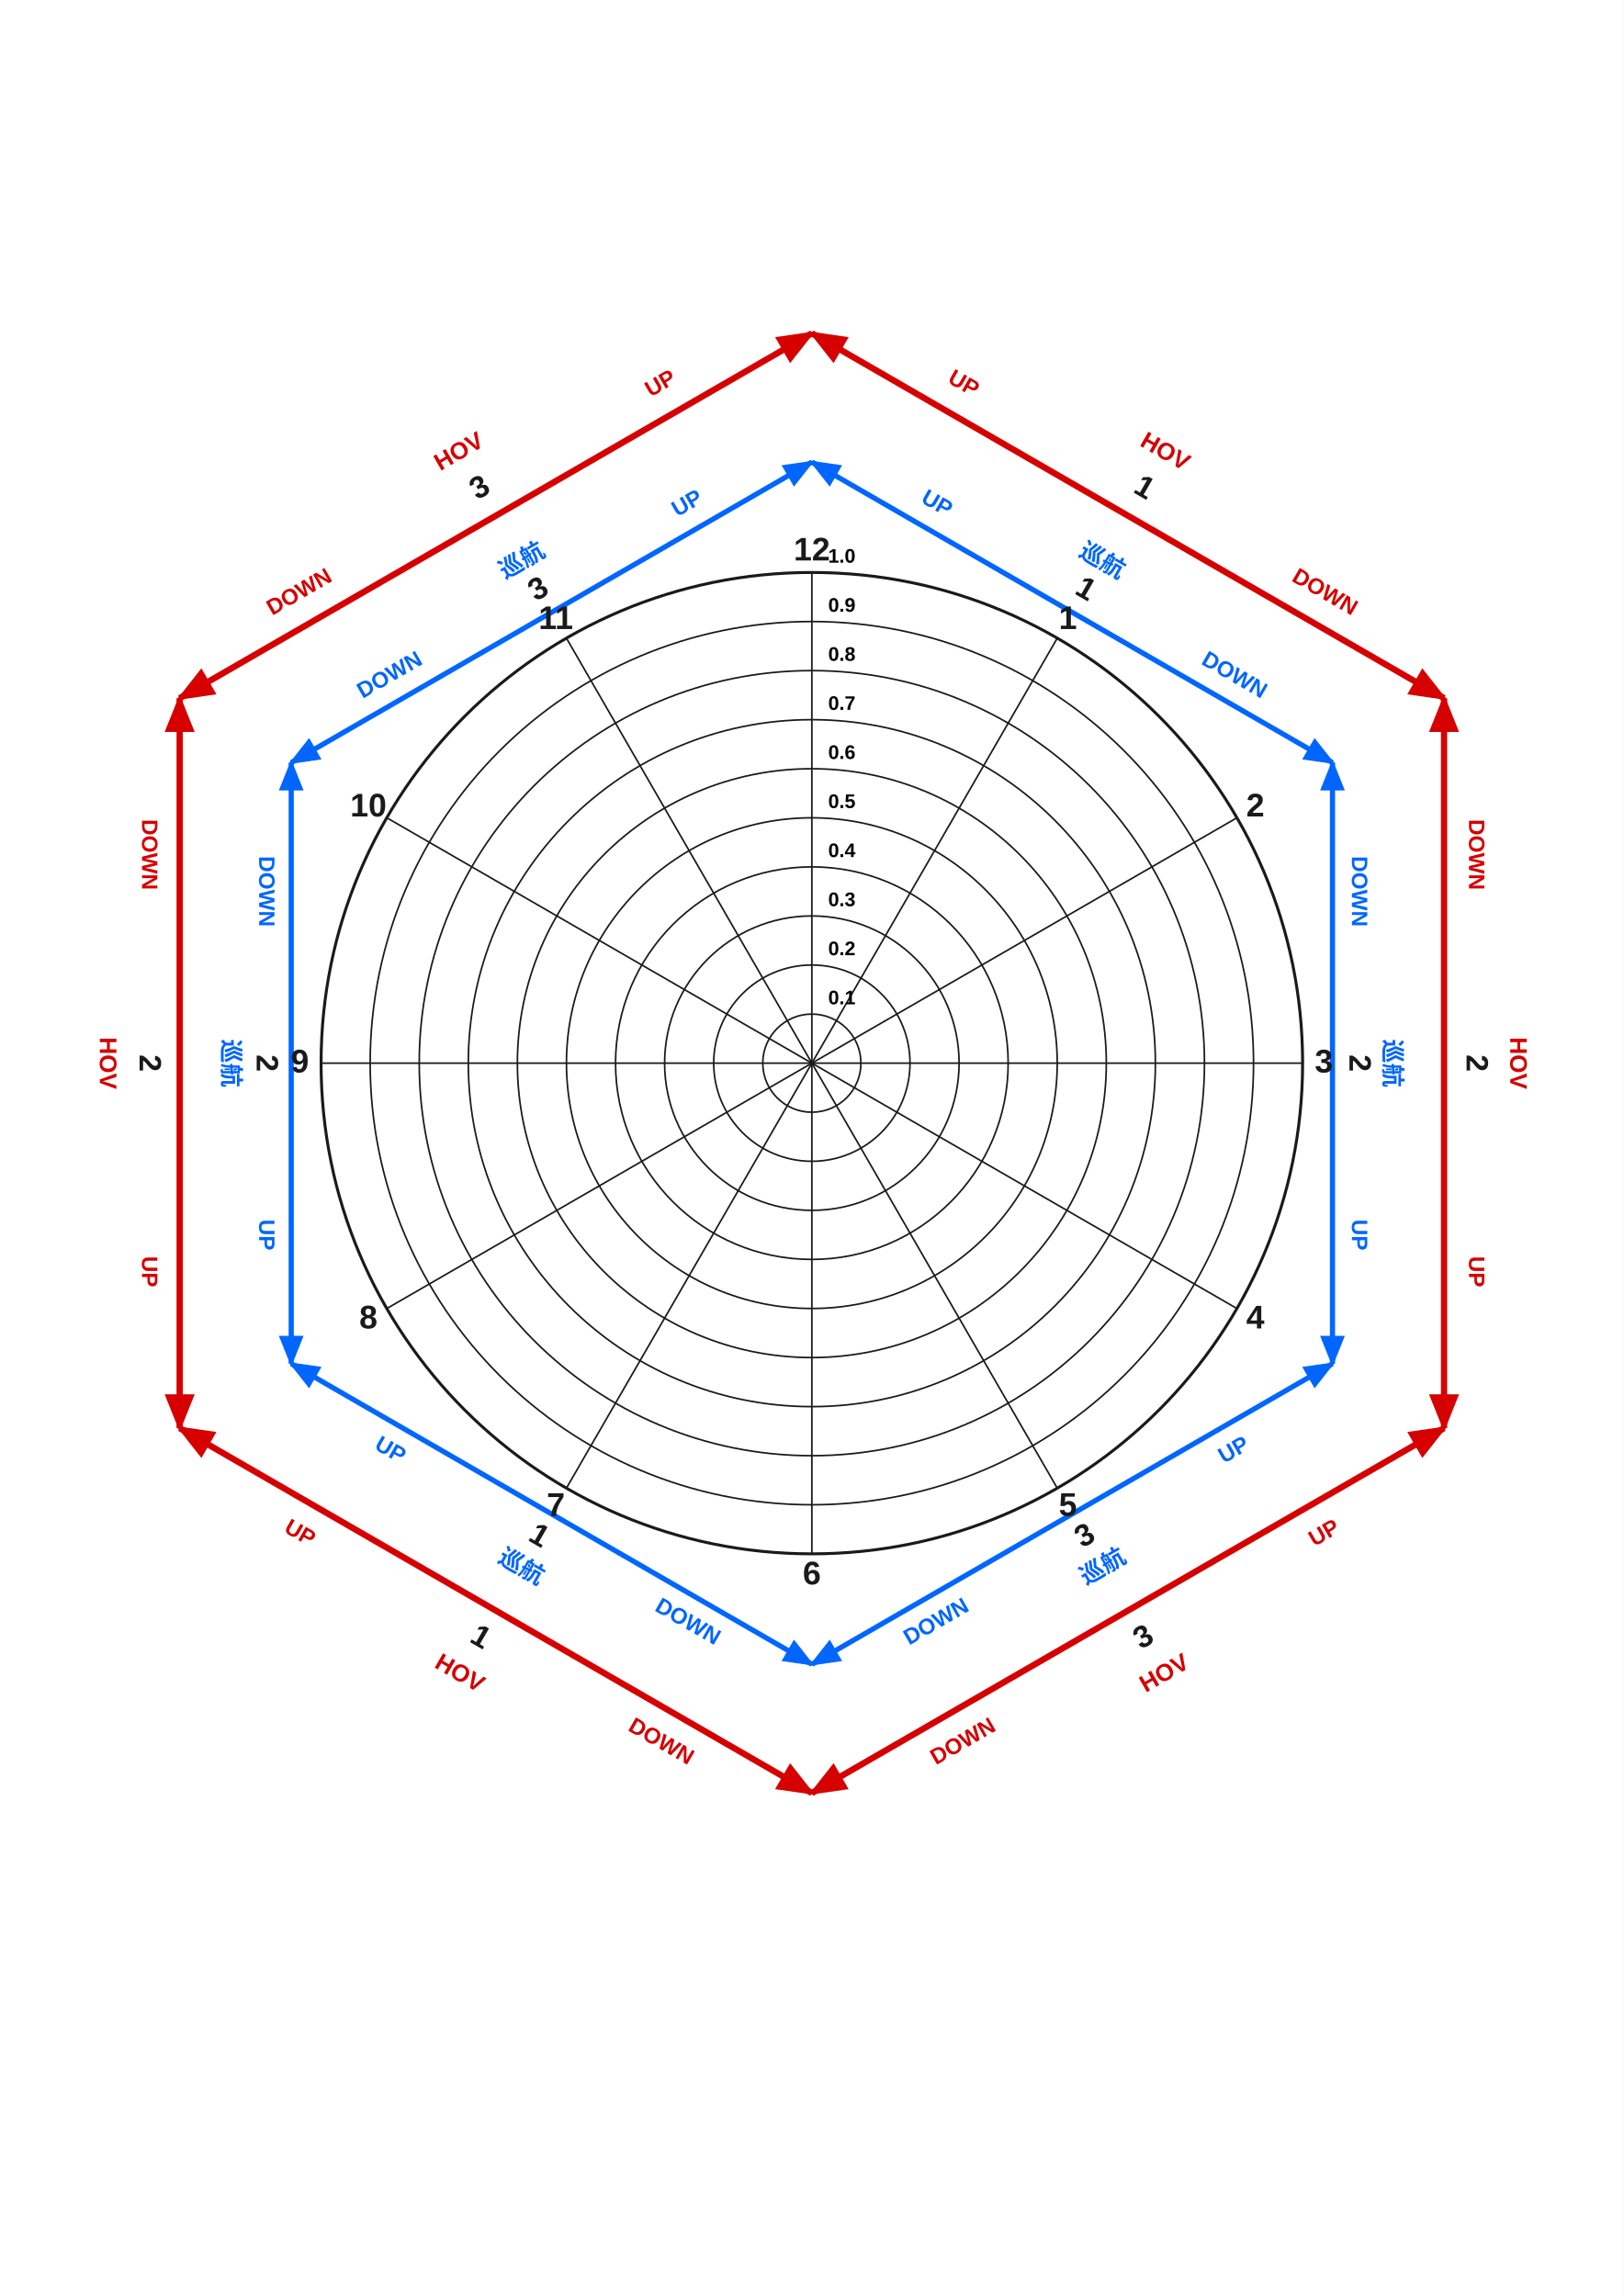
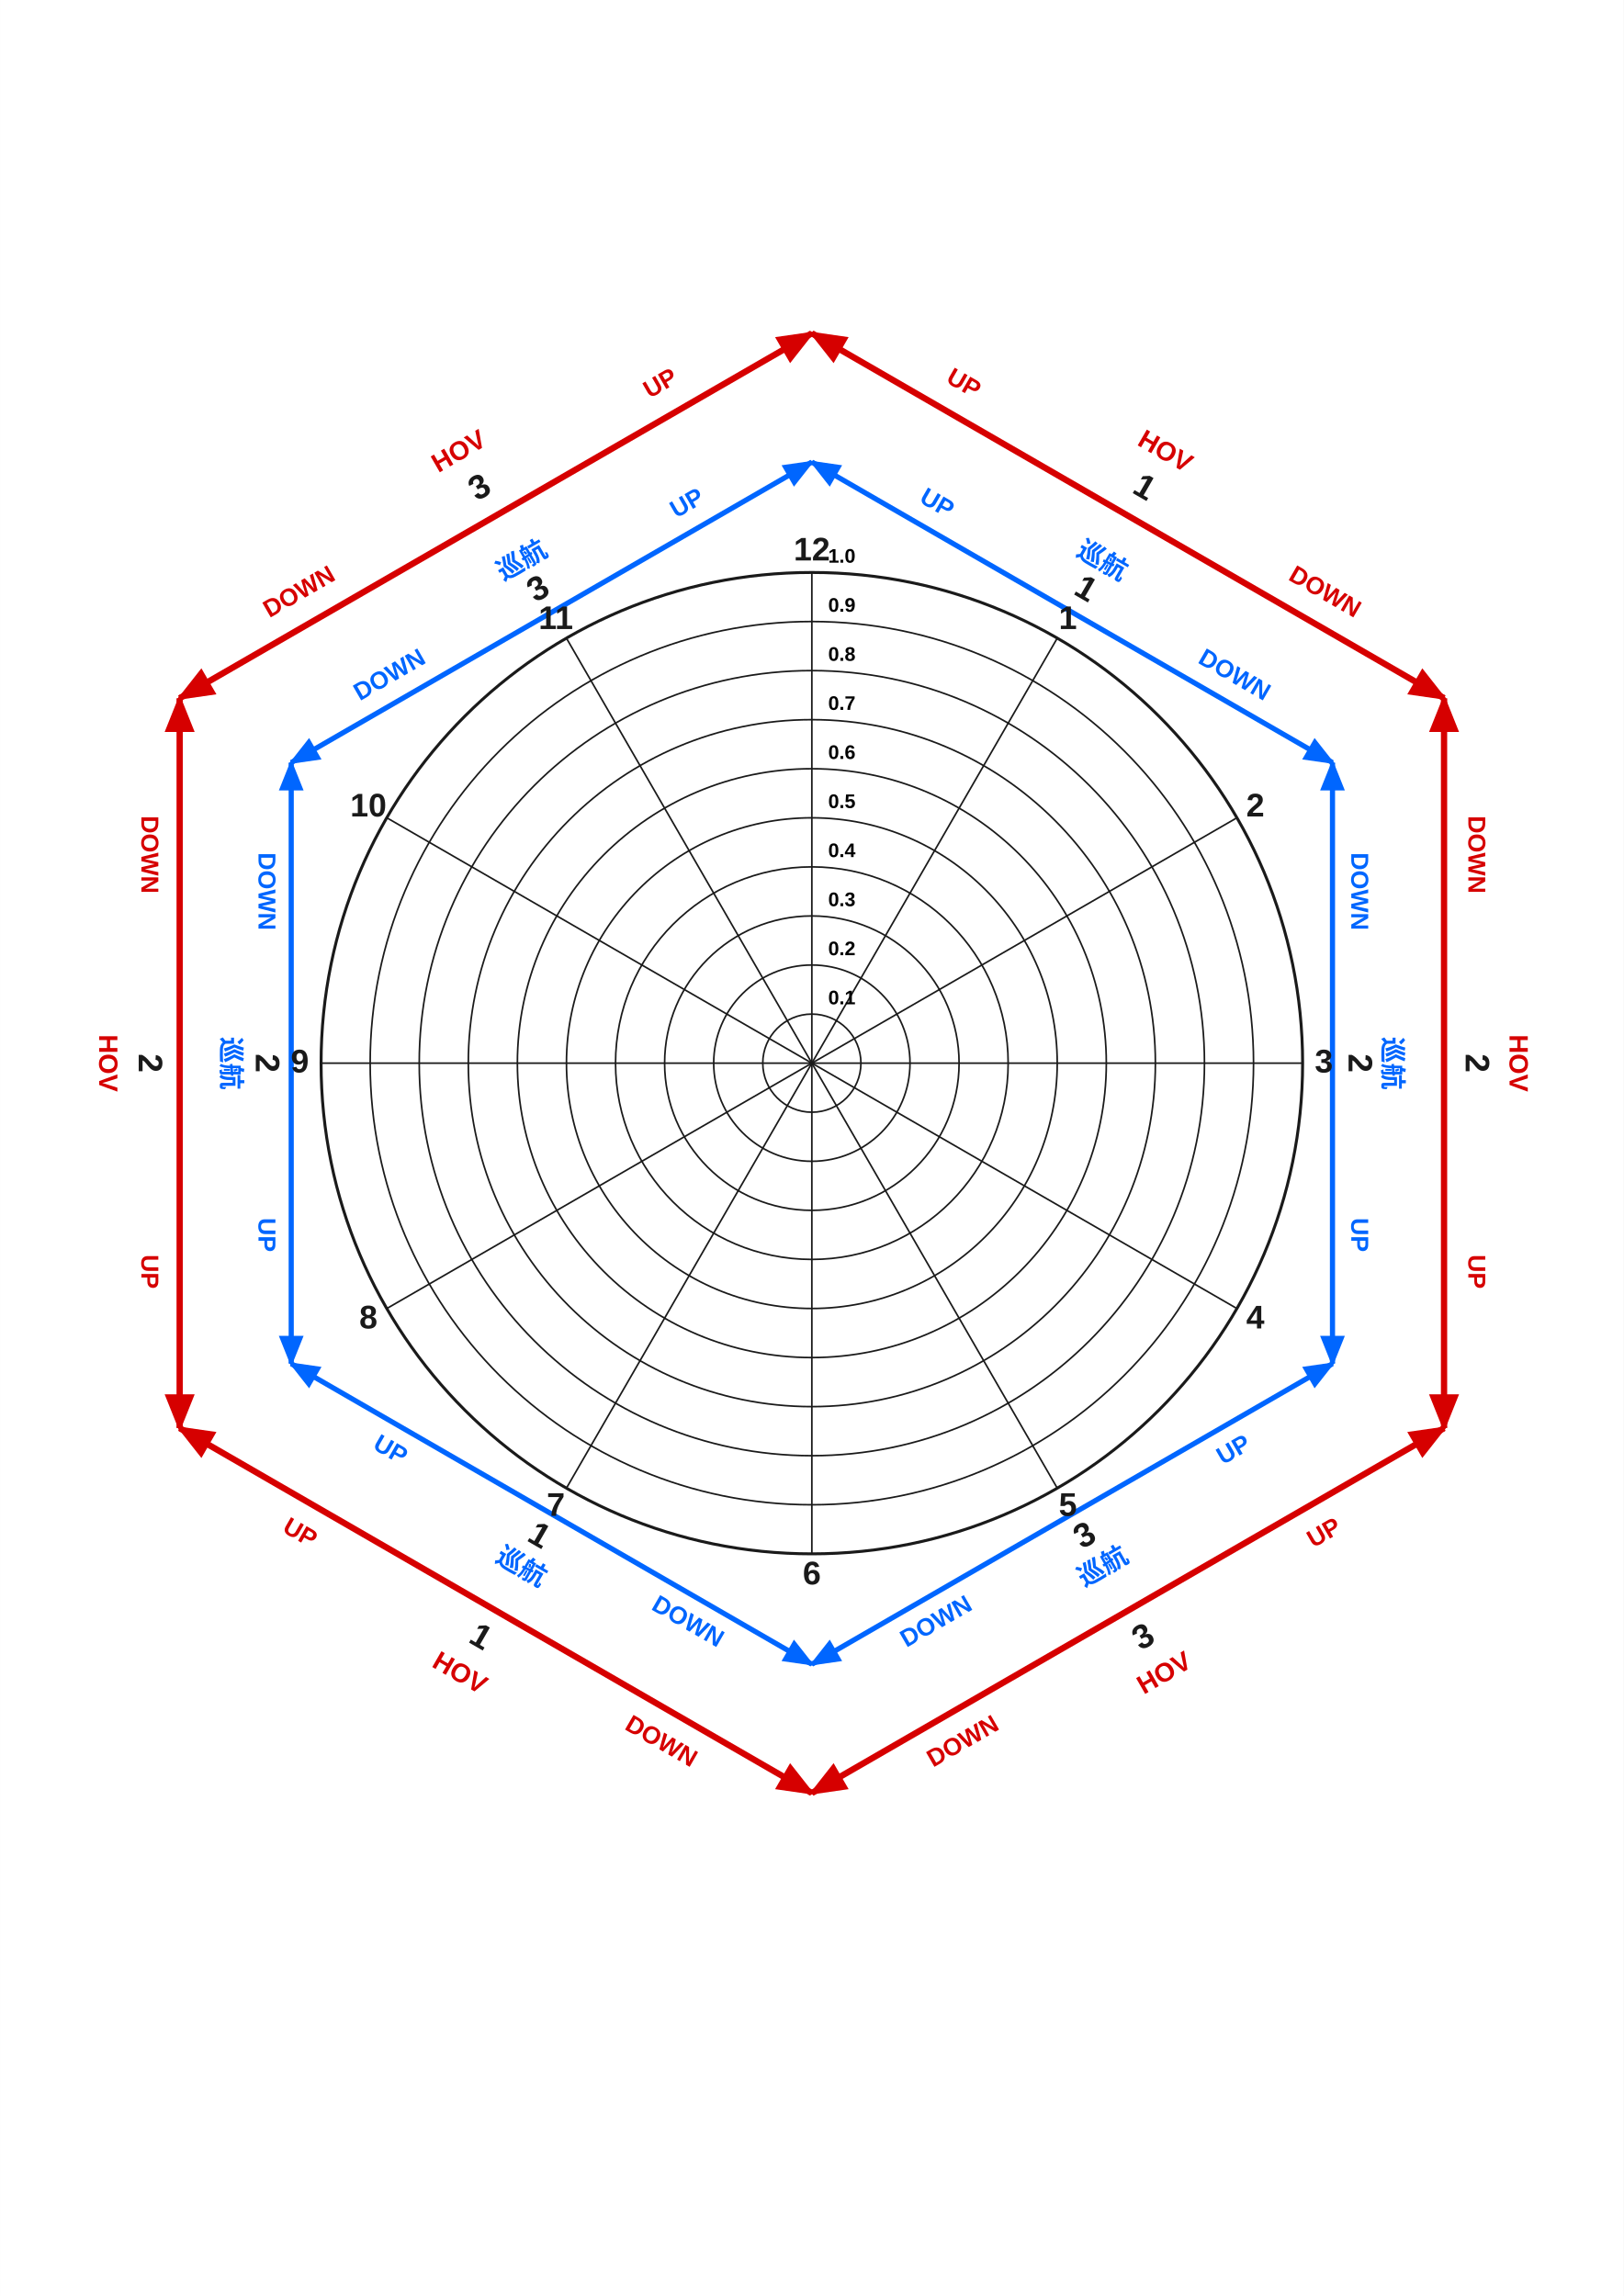
<svg xmlns="http://www.w3.org/2000/svg" width="210mm" height="297mm" viewBox="0 0 794 1123" role="img" aria-labelledby="chart-title chart-description">
  <defs>
    <marker id="hovArrowHead" viewBox="0 0 10 8" refX="9" refY="4" markerWidth="18" markerHeight="15" orient="auto-start-reverse" markerUnits="userSpaceOnUse">
      <path d="M0 0 L10 4 L0 8 Z" fill="#d60000" />
    </marker>
    <marker id="cruiseArrowHead" viewBox="0 0 10 8" refX="9" refY="4" markerWidth="18" markerHeight="15" orient="auto-start-reverse" markerUnits="userSpaceOnUse">
      <path d="M0 0 L10 4 L0 8 Z" fill="#0066ff" />
    </marker>
  </defs>
  <g id="backgroundLayer">
    <rect id="pageBackground" width="794" height="1123" fill="#ffffff" />
  </g>
  <g id="chartLayer" fill="none" stroke="#1a1a1a" stroke-width="1" transform="translate(397 520) scale(0.80) translate(-397 -520) translate(0 -41)">
    <circle id="ring01" cx="397" cy="561" r="30" />
    <circle id="ring02" cx="397" cy="561" r="60" />
    <circle id="ring03" cx="397" cy="561" r="90" />
    <circle id="ring04" cx="397" cy="561" r="120" />
    <circle id="ring05" cx="397" cy="561" r="150" />
    <circle id="ring06" cx="397" cy="561" r="180" />
    <circle id="ring07" cx="397" cy="561" r="210" />
    <circle id="ring08" cx="397" cy="561" r="240" />
    <circle id="ring09" cx="397" cy="561" r="270" />
    <g id="ring10">
      <circle id="outerCircle" cx="397" cy="561" r="300" stroke-width="1.8" />
    </g>
    <line id="axis00" x1="397" y1="561" x2="397" y2="261" />
    <line id="axis01" x1="397" y1="561" x2="547" y2="301.2" />
    <line id="axis02" x1="397" y1="561" x2="656.8" y2="411" />
    <line id="axis03" x1="397" y1="561" x2="697" y2="561" />
    <line id="axis04" x1="397" y1="561" x2="656.8" y2="711" />
    <line id="axis05" x1="397" y1="561" x2="547" y2="820.8" />
    <line id="axis06" x1="397" y1="561" x2="397" y2="861" />
    <line id="axis07" x1="397" y1="561" x2="247" y2="820.8" />
    <line id="axis08" x1="397" y1="561" x2="137.2" y2="711" />
    <line id="axis09" x1="397" y1="561" x2="97" y2="561" />
    <line id="axis10" x1="397" y1="561" x2="137.2" y2="411" />
    <line id="axis11" x1="397" y1="561" x2="247" y2="301.2" />
  </g>
  <g id="hovLayer" fill="none" stroke="#d60000" stroke-width="3" stroke-linejoin="round">
    <g id="hovGroup" transform="rotate(0 397 520)" style="cursor: grab;">
      <circle id="hovRotationHandle" cx="397" cy="520" r="358" fill="none" stroke="transparent" stroke-width="44" pointer-events="stroke" style="touch-action: none;" />
      <g id="hovContent" transform="translate(397 520) scale(1.02) translate(-397 -520)">
        <g id="hovHexagon">
          <line id="hovArrowBody00" x1="397" y1="170" x2="700.1" y2="345" marker-start="url(#hovArrowHead)" marker-end="url(#hovArrowHead)" />
          <line id="hovArrowBody01" x1="700.1" y1="345" x2="700.1" y2="695" marker-start="url(#hovArrowHead)" marker-end="url(#hovArrowHead)" />
          <line id="hovArrowBody02" x1="700.1" y1="695" x2="397" y2="870" marker-start="url(#hovArrowHead)" marker-end="url(#hovArrowHead)" />
          <line id="hovArrowBody03" x1="397" y1="870" x2="93.9" y2="695" marker-start="url(#hovArrowHead)" marker-end="url(#hovArrowHead)" />
          <line id="hovArrowBody04" x1="93.9" y1="695" x2="93.9" y2="345" marker-start="url(#hovArrowHead)" marker-end="url(#hovArrowHead)" />
          <line id="hovArrowBody05" x1="93.9" y1="345" x2="397" y2="170" marker-start="url(#hovArrowHead)" marker-end="url(#hovArrowHead)" />
        </g>
-         <g id="hovTypeLabels" fill="#d60000" stroke="none" font-family="Arial, 'Noto Sans JP', sans-serif" font-size="11.53" font-weight="700" text-anchor="middle" dominant-baseline="middle">
+         <g id="hovTypeLabels" fill="#d60000" stroke="none" font-family="Arial, 'Noto Sans JP', sans-serif" font-size="12.68" font-weight="700" text-anchor="middle" dominant-baseline="middle">
          <text id="hovTypeLabel1a" x="566.2" y="227.1" transform="rotate(30 566.2 227.1)">HOV</text>
          <text id="hovTypeLabel1b" x="228.0" y="812.9" transform="rotate(30 228.0 812.9)">HOV</text>
          <text id="hovTypeLabel2a" x="735.1" y="520" transform="rotate(90 735.1 520)">HOV</text>
          <text id="hovTypeLabel2b" x="58.9" y="520" transform="rotate(90 58.9 520)">HOV</text>
          <text id="hovTypeLabel3a" x="566.2" y="812.9" transform="rotate(-30 566.2 812.9)">HOV</text>
          <text id="hovTypeLabel3b" x="228.0" y="227.1" transform="rotate(-30 228.0 227.1)">HOV</text>
        </g>
-         <g id="hovDirectionLabels" fill="#d60000" stroke="none" font-family="Arial, 'Noto Sans JP', sans-serif" font-size="10.71" font-weight="700" text-anchor="middle" dominant-baseline="middle">
+         <g id="hovDirectionLabels" fill="#d60000" stroke="none" font-family="Arial, 'Noto Sans JP', sans-serif" font-size="11.78" font-weight="700" text-anchor="middle" dominant-baseline="middle">
          <text id="hovUpLabel3a" x="642.8" y="745.6" transform="rotate(-30 642.8 745.6)">UP</text>
          <text id="hovDownLabel3a" x="469.6" y="845.6" transform="rotate(-30 469.6 845.6)">DOWN</text>
          <text id="hovUpLabel3b" x="324.6" y="194.4" transform="rotate(-30 324.6 194.4)">UP</text>
          <text id="hovDownLabel3b" x="151.4" y="294.4" transform="rotate(-30 151.4 294.4)">DOWN</text>
          <text id="hovDownLabel1a" x="642.8" y="294.4" transform="rotate(30 642.8 294.4)">DOWN</text>
          <text id="hovUpLabel1a" x="469.6" y="194.4" transform="rotate(30 469.6 194.4)">UP</text>
          <text id="hovDownLabel1b" x="324.6" y="845.6" transform="rotate(30 324.6 845.6)">DOWN</text>
          <text id="hovUpLabel1b" x="151.4" y="745.6" transform="rotate(30 151.4 745.6)">UP</text>
          <text id="hovUpLabel2a" x="715.1" y="620" transform="rotate(90 715.1 620)">UP</text>
          <text id="hovDownLabel2a" x="715.1" y="420" transform="rotate(90 715.1 420)">DOWN</text>
          <text id="hovUpLabel2b" x="78.9" y="620" transform="rotate(90 78.9 620)">UP</text>
          <text id="hovDownLabel2b" x="78.9" y="420" transform="rotate(90 78.9 420)">DOWN</text>
        </g>
-         <g id="hovSideLabels" fill="#1a1a1a" stroke="none" font-family="Arial, 'Noto Sans JP', sans-serif" font-size="14.82" font-weight="700" text-anchor="middle" dominant-baseline="middle">
+         <g id="hovSideLabels" fill="#1a1a1a" stroke="none" font-family="Arial, 'Noto Sans JP', sans-serif" font-size="16.30" font-weight="700" text-anchor="middle" dominant-baseline="middle">
          <text id="hovSideLabel1a" x="556.2" y="244.4" transform="rotate(30 556.2 244.4)">1</text>
          <text id="hovSideLabel1b" x="238.0" y="795.6" transform="rotate(30 238.0 795.6)">1</text>
          <text id="hovSideLabel2a" x="715.1" y="520" transform="rotate(90 715.1 520)">2</text>
          <text id="hovSideLabel2b" x="78.9" y="520" transform="rotate(90 78.9 520)">2</text>
          <text id="hovSideLabel3a" x="556.2" y="795.6" transform="rotate(-30 556.2 795.6)">3</text>
          <text id="hovSideLabel3b" x="238.0" y="244.4" transform="rotate(-30 238.0 244.4)">3</text>
        </g>
      </g>
    </g>
  </g>
  <g id="cruiseLayer" fill="none" stroke="#0066ff" stroke-width="3" stroke-linejoin="round">
    <g id="cruiseGroup" transform="rotate(0 397 520)" style="cursor: grab;">
      <circle id="cruiseRotationHandle" cx="397" cy="520" r="294" fill="none" stroke="transparent" stroke-width="44" pointer-events="stroke" style="touch-action: none;" />
      <g id="cruiseContent" transform="translate(397 520) scale(0.84) translate(-397 -520)">
        <g id="cruiseHexagon">
          <line id="cruiseArrowBody00" x1="397" y1="170" x2="700.1" y2="345" marker-start="url(#cruiseArrowHead)" marker-end="url(#cruiseArrowHead)" />
          <line id="cruiseArrowBody01" x1="700.1" y1="345" x2="700.1" y2="695" marker-start="url(#cruiseArrowHead)" marker-end="url(#cruiseArrowHead)" />
          <line id="cruiseArrowBody02" x1="700.1" y1="695" x2="397" y2="870" marker-start="url(#cruiseArrowHead)" marker-end="url(#cruiseArrowHead)" />
          <line id="cruiseArrowBody03" x1="397" y1="870" x2="93.9" y2="695" marker-start="url(#cruiseArrowHead)" marker-end="url(#cruiseArrowHead)" />
          <line id="cruiseArrowBody04" x1="93.9" y1="695" x2="93.9" y2="345" marker-start="url(#cruiseArrowHead)" marker-end="url(#cruiseArrowHead)" />
          <line id="cruiseArrowBody05" x1="93.9" y1="345" x2="397" y2="170" marker-start="url(#cruiseArrowHead)" marker-end="url(#cruiseArrowHead)" />
        </g>
-         <g id="cruiseTypeLabels" fill="#0066ff" stroke="none" font-family="Arial, 'Noto Sans JP', sans-serif" font-size="14" font-weight="700" text-anchor="middle" dominant-baseline="middle">
+         <g id="cruiseTypeLabels" fill="#0066ff" stroke="none" font-family="Arial, 'Noto Sans JP', sans-serif" font-size="15.40" font-weight="700" text-anchor="middle" dominant-baseline="middle">
          <text id="cruiseTypeLabel1a" x="566.2" y="227.1" transform="rotate(30 566.2 227.1)">巡航</text>
          <text id="cruiseTypeLabel1b" x="228.0" y="812.9" transform="rotate(30 228.0 812.9)">巡航</text>
          <text id="cruiseTypeLabel2a" x="735.1" y="520" transform="rotate(90 735.1 520)">巡航</text>
          <text id="cruiseTypeLabel2b" x="58.9" y="520" transform="rotate(90 58.9 520)">巡航</text>
          <text id="cruiseTypeLabel3a" x="566.2" y="812.9" transform="rotate(-30 566.2 812.9)">巡航</text>
          <text id="cruiseTypeLabel3b" x="228.0" y="227.1" transform="rotate(-30 228.0 227.1)">巡航</text>
        </g>
-         <g id="cruiseDirectionLabels" fill="#0066ff" stroke="none" font-family="Arial, 'Noto Sans JP', sans-serif" font-size="13" font-weight="700" text-anchor="middle" dominant-baseline="middle">
+         <g id="cruiseDirectionLabels" fill="#0066ff" stroke="none" font-family="Arial, 'Noto Sans JP', sans-serif" font-size="14.30" font-weight="700" text-anchor="middle" dominant-baseline="middle">
          <text id="cruiseUpLabel3a" x="642.8" y="745.6" transform="rotate(-30 642.8 745.6)">UP</text>
          <text id="cruiseDownLabel3a" x="469.6" y="845.6" transform="rotate(-30 469.6 845.6)">DOWN</text>
          <text id="cruiseUpLabel3b" x="324.6" y="194.4" transform="rotate(-30 324.6 194.4)">UP</text>
          <text id="cruiseDownLabel3b" x="151.4" y="294.4" transform="rotate(-30 151.4 294.4)">DOWN</text>
          <text id="cruiseDownLabel1a" x="642.8" y="294.4" transform="rotate(30 642.8 294.4)">DOWN</text>
          <text id="cruiseUpLabel1a" x="469.6" y="194.4" transform="rotate(30 469.6 194.4)">UP</text>
          <text id="cruiseDownLabel1b" x="324.6" y="845.6" transform="rotate(30 324.6 845.6)">DOWN</text>
          <text id="cruiseUpLabel1b" x="151.4" y="745.6" transform="rotate(30 151.4 745.6)">UP</text>
          <text id="cruiseUpLabel2a" x="715.1" y="620" transform="rotate(90 715.1 620)">UP</text>
          <text id="cruiseDownLabel2a" x="715.1" y="420" transform="rotate(90 715.1 420)">DOWN</text>
          <text id="cruiseUpLabel2b" x="78.9" y="620" transform="rotate(90 78.9 620)">UP</text>
          <text id="cruiseDownLabel2b" x="78.9" y="420" transform="rotate(90 78.9 420)">DOWN</text>
        </g>
-         <g id="cruiseSideLabels" fill="#1a1a1a" stroke="none" font-family="Arial, 'Noto Sans JP', sans-serif" font-size="18" font-weight="700" text-anchor="middle" dominant-baseline="middle">
+         <g id="cruiseSideLabels" fill="#1a1a1a" stroke="none" font-family="Arial, 'Noto Sans JP', sans-serif" font-size="19.80" font-weight="700" text-anchor="middle" dominant-baseline="middle">
          <text id="cruiseSideLabel1a" x="556.2" y="244.4" transform="rotate(30 556.2 244.4)">1</text>
          <text id="cruiseSideLabel1b" x="238.0" y="795.6" transform="rotate(30 238.0 795.6)">1</text>
          <text id="cruiseSideLabel2a" x="715.1" y="520" transform="rotate(90 715.1 520)">2</text>
          <text id="cruiseSideLabel2b" x="78.9" y="520" transform="rotate(90 78.9 520)">2</text>
          <text id="cruiseSideLabel3a" x="556.2" y="795.6" transform="rotate(-30 556.2 795.6)">3</text>
          <text id="cruiseSideLabel3b" x="238.0" y="244.4" transform="rotate(-30 238.0 244.4)">3</text>
        </g>
      </g>
    </g>
  </g>
  <g id="dotLayer" style="pointer-events: none;" />
  <g id="tableLayer" transform="translate(397 520) scale(0.80) translate(-397 -520) translate(0 -41)" fill="#1a1a1a" font-family="Arial, 'Noto Sans JP', sans-serif">
    <g id="radiusLabels" fill="#000000" font-size="12" font-weight="700" text-anchor="start">
      <text id="radiusLabel01" x="407" y="525">0.1</text>
      <text id="radiusLabel02" x="407" y="495">0.2</text>
      <text id="radiusLabel03" x="407" y="465">0.3</text>
      <text id="radiusLabel04" x="407" y="435">0.4</text>
      <text id="radiusLabel05" x="407" y="405">0.5</text>
      <text id="radiusLabel06" x="407" y="375">0.6</text>
      <text id="radiusLabel07" x="407" y="345">0.7</text>
      <text id="radiusLabel08" x="407" y="315">0.8</text>
      <text id="radiusLabel09" x="407" y="285">0.9</text>
      <text id="radiusLabel10" x="407" y="255">1.0</text>
    </g>
    <g id="clockLabels" fill="#1a1a1a" font-size="20" font-weight="700" text-anchor="middle" dominant-baseline="middle">
      <text id="clock00" x="397" y="248">12</text>
      <text id="clock01" x="553.5" y="289.9">1</text>
      <text id="clock02" x="668.1" y="404.5">2</text>
      <text id="clock03" x="710" y="561">3</text>
      <text id="clock04" x="668.1" y="717.5">4</text>
      <text id="clock05" x="553.5" y="832.1">5</text>
      <text id="clock06" x="397" y="874">6</text>
      <text id="clock07" x="240.5" y="832.1">7</text>
      <text id="clock08" x="125.9" y="717.5">8</text>
      <text id="clock09" x="84" y="561">9</text>
      <text id="clock10" x="125.9" y="404.5">10</text>
      <text id="clock11" x="240.5" y="289.9">11</text>
    </g>
  </g>
</svg>
